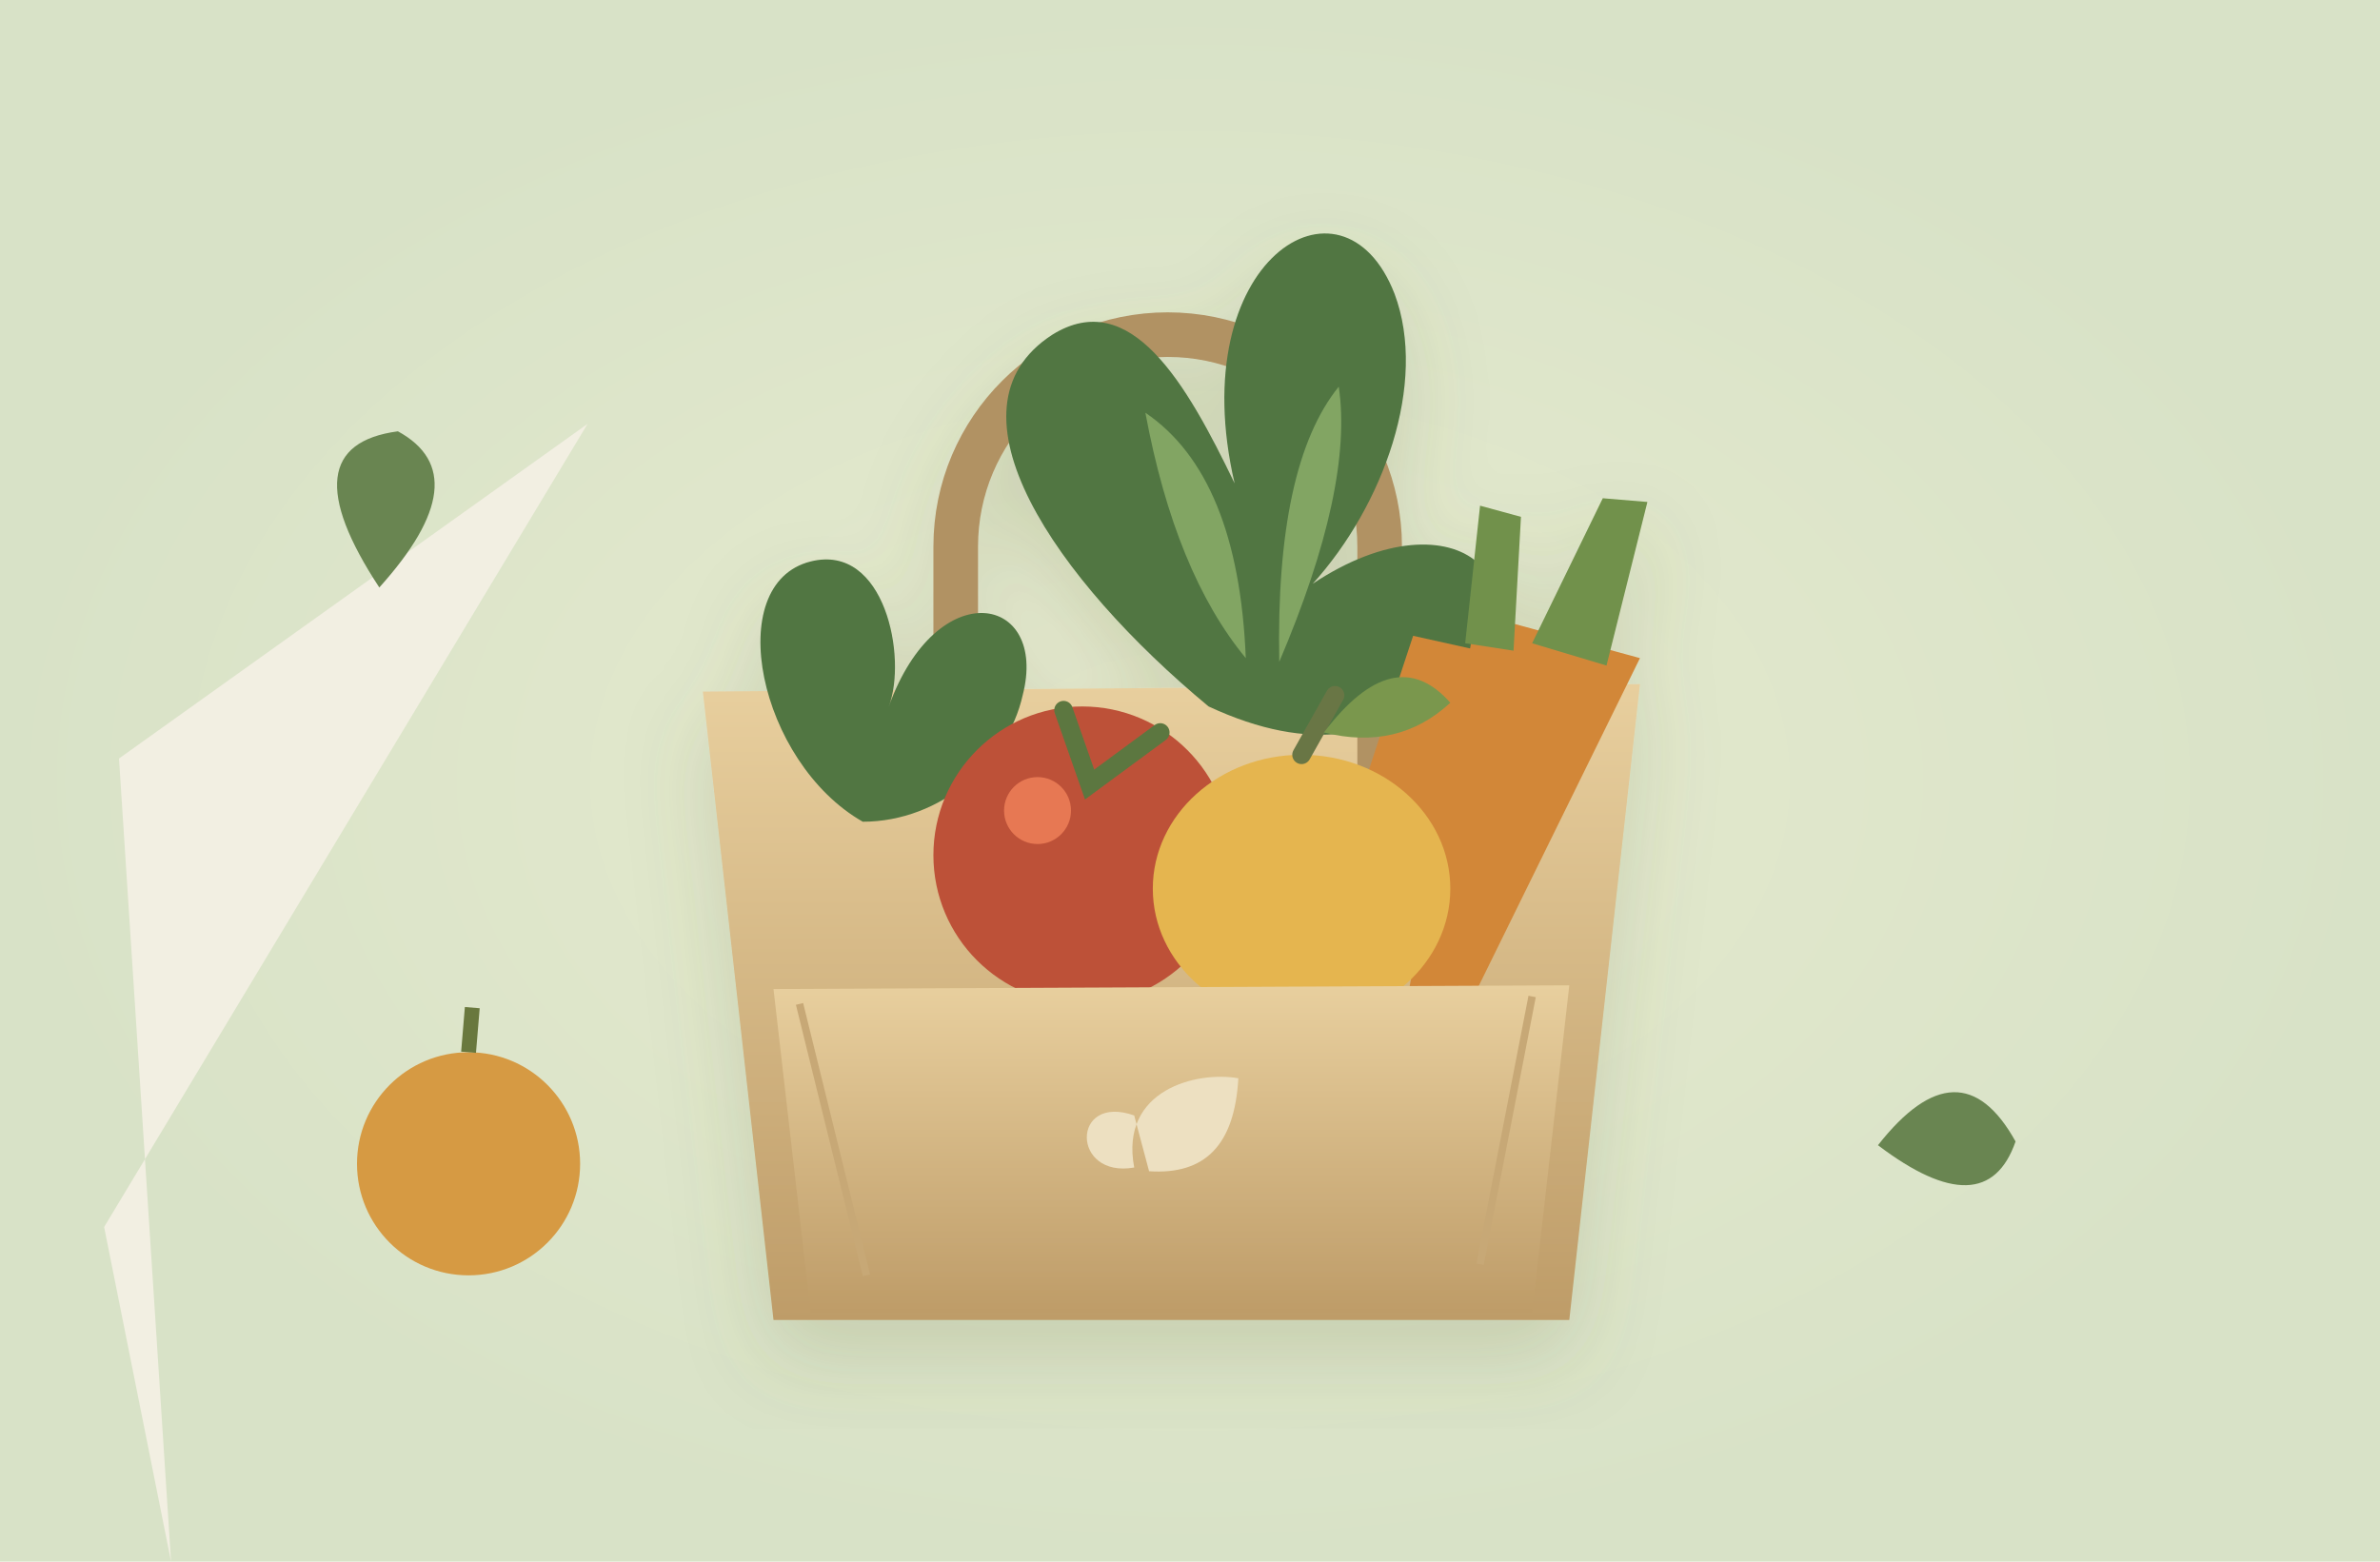
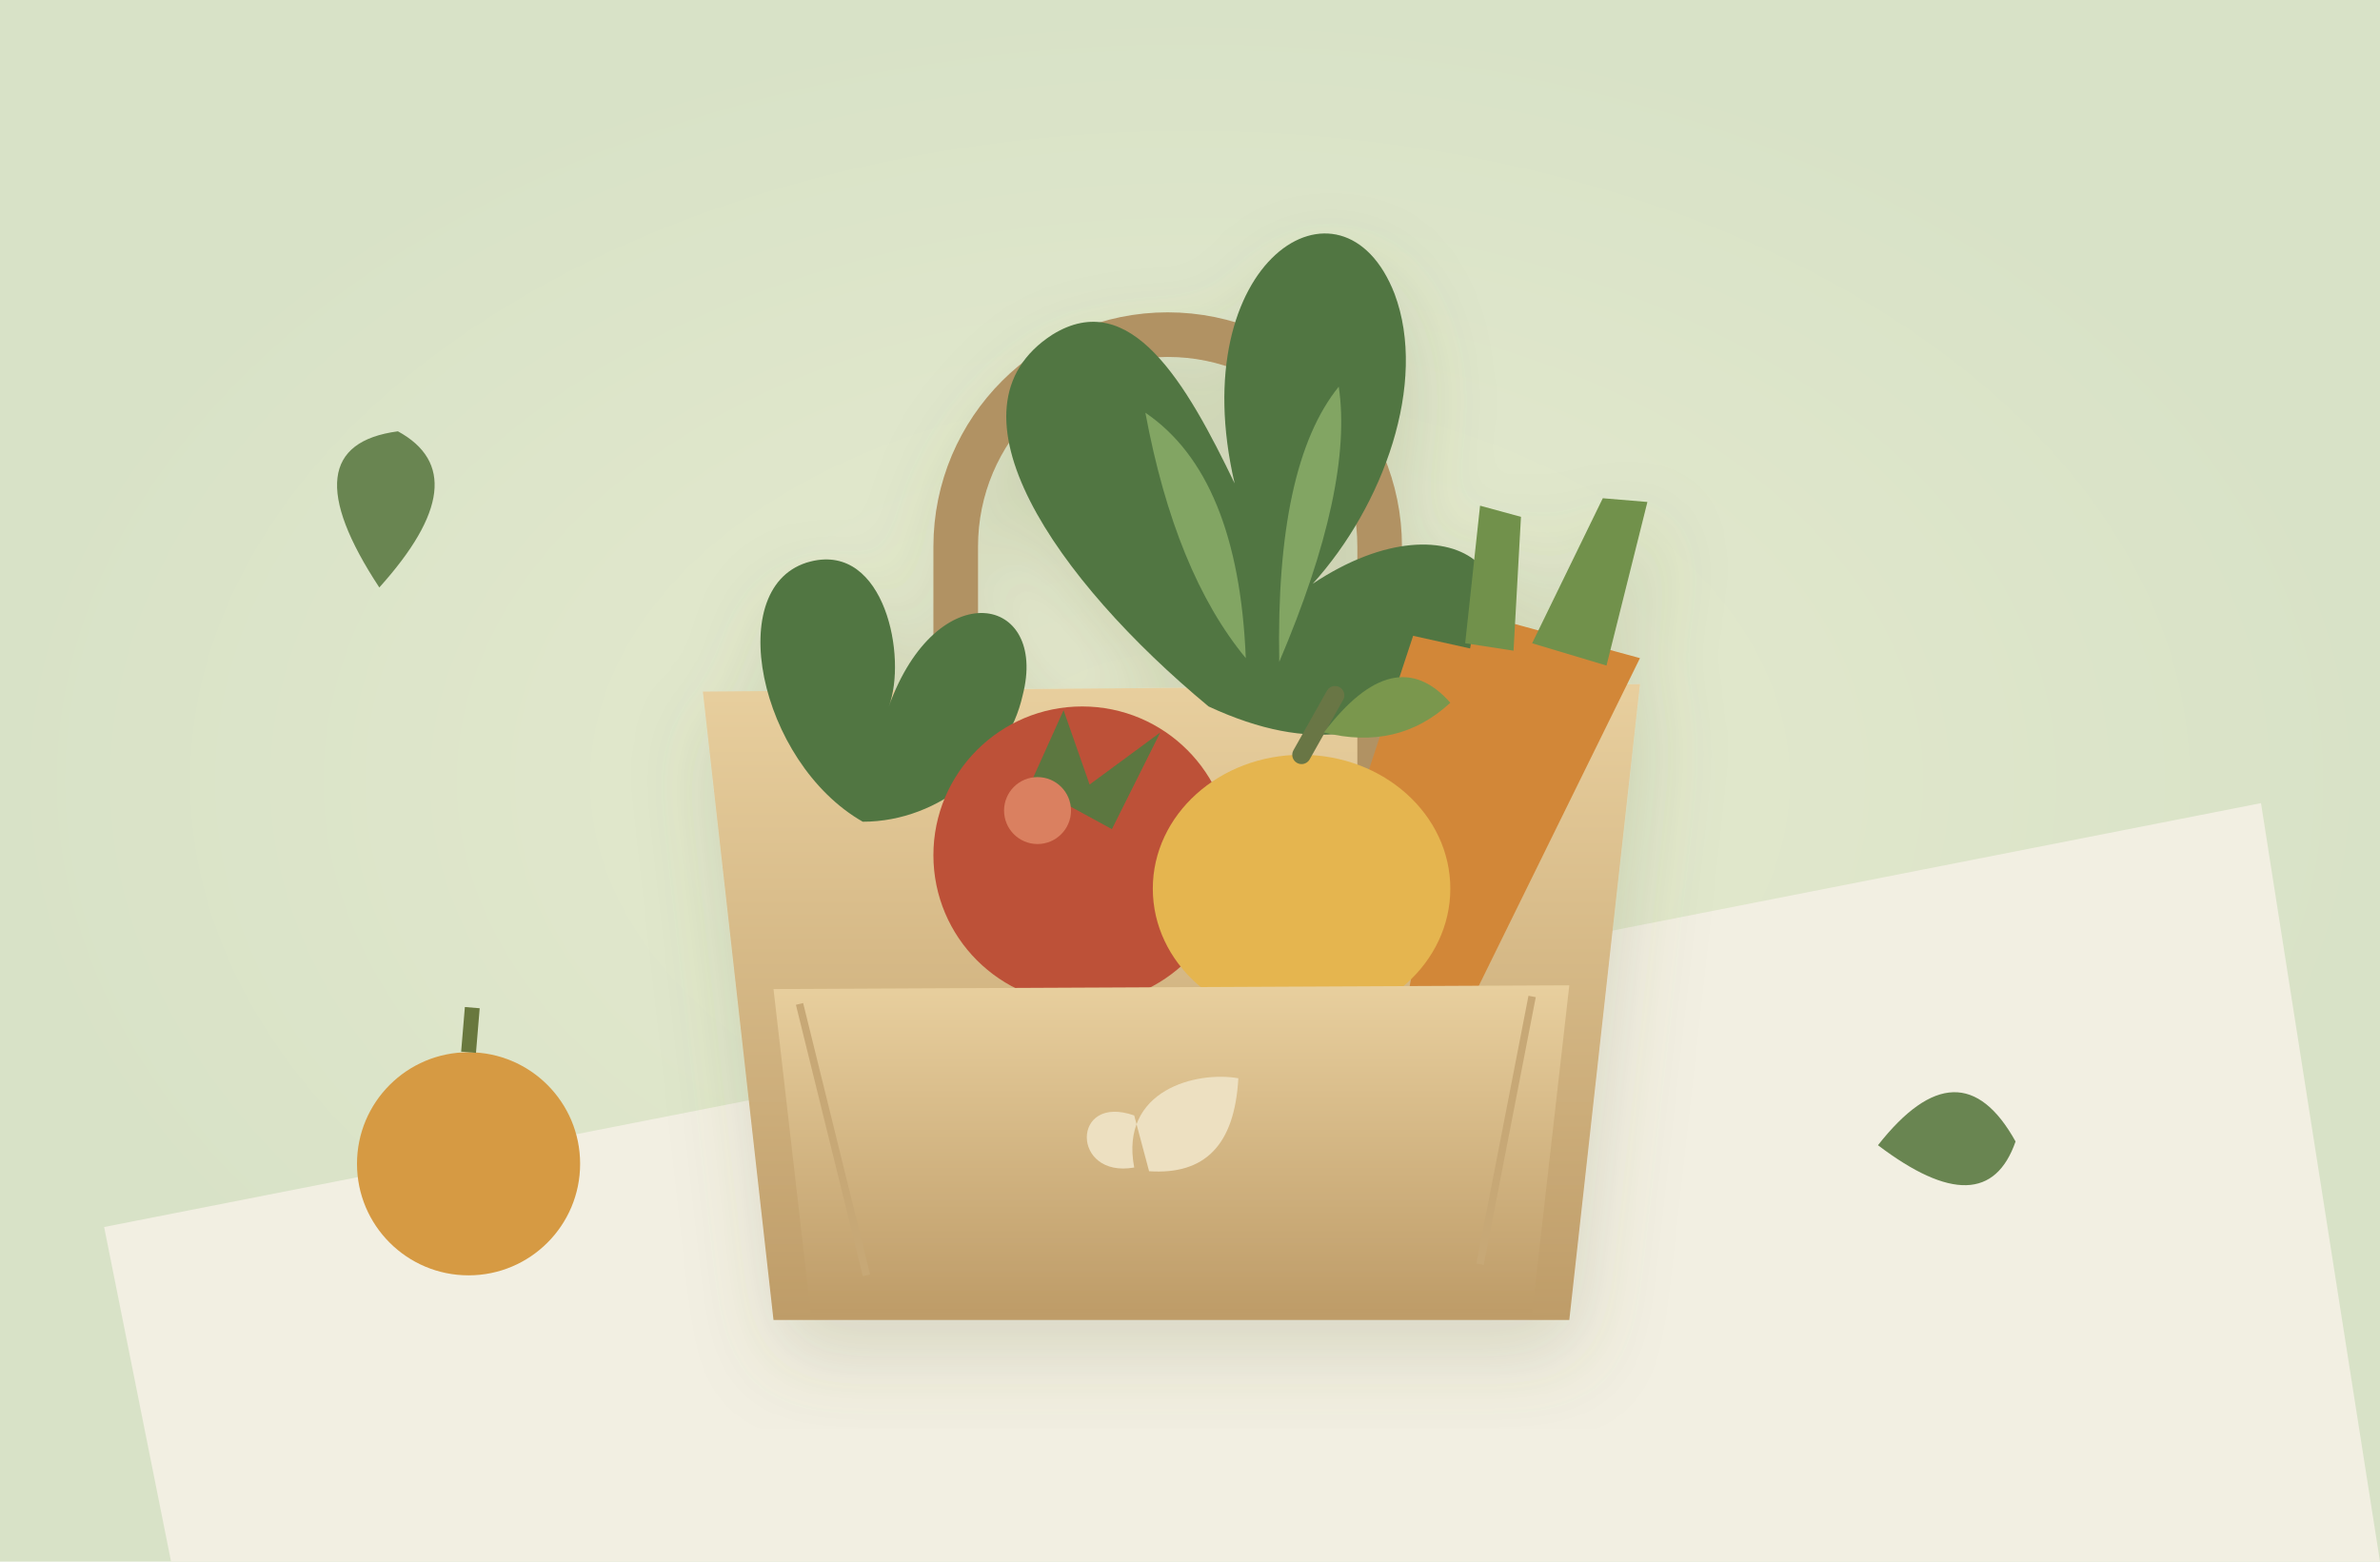
<svg xmlns="http://www.w3.org/2000/svg" viewBox="0 0 640 420">
  <defs>
    <radialGradient id="bg">
      <stop stop-color="#E7EBCF" />
      <stop offset="1" stop-color="#D8E2C7" />
    </radialGradient>
    <filter id="sh">
-       <feDropShadow dx="0" dy="10" stdDeviation="11" flood-color="#677142" flood-opacity=".18" />
+       <feDropShadow dy="10" stdDeviation="11" flood-color="#677142" flood-opacity=".18" />
    </filter>
    <linearGradient id="bag" x2="0" y2="1">
      <stop stop-color="#E8CF9E" />
      <stop offset="1" stop-color="#BE9C68" />
    </linearGradient>
  </defs>
  <rect width="640" height="420" fill="url(#bg)" />
-   <path d="M46 420 28 330 158 114 32 204Z" fill="#F2EFE2" />
+   <path d="M46 420 28 330l580-114 32 204" fill="#F2EFE2" />
  <g filter="url(#sh)">
    <path d="m189 186 252-2-19 171H208Z" fill="url(#bag)" />
    <path d="M257 212v-65a57 57 0 0 1 114 0v65" fill="none" stroke="#B19264" stroke-width="12" />
    <g fill="#517643">
-       <path d="M325 190c-41-34-73-80-42-100 21-13 36 13 49 40-14-60 29-87 43-51 9 24-3 57-22 78 39-26 67 1 35 28-16 13-35 18-63 5z" />
-       <path d="M232 221c-28-16-38-64-14-70 20-5 26 26 21 39 13-36 43-30 36-3-4 18-22 34-43 34z" />
+       <path d="M325 190c-41-34-73-80-42-100 21-13 36 13 49 40-14-60 29-87 43-51 9 24-3 57-22 78 39-26 67 1 35 28-16 13-35 18-63 5Z" />
+       <path d="M232 221c-28-16-38-64-14-70 20-5 26 26 21 39 13-36 43-30 36-3-4 18-22 34-43 34Z" />
    </g>
    <g fill="#82A564">
-       <path d="M335 177q-2-49-27-66 8 43 27 66z" />
-       <path d="M344 178q20-47 16-74-17 21-16 74z" />
+       <path d="M335 177q-2-49-27-66 8 43 27 66Z" />
+       <path d="M344 178q20-47 16-74-17 21-16 74Z" />
    </g>
    <g fill="#D28739">
-       <path d="m397 165 44 12-60 122c-8 8-8-3-6-11z" />
+       <path d="m397 165 44 12-60 122c-8 8-8-3-6-11Z" />
      <path d="m380 171 36 8-66 107c-7 7-9-1-4-12Z" />
    </g>
    <g fill="#71914B">
-       <path d="m412 173 19-39 12 1-11 44Z" />
-       <path d="m394 173 4-37 11 3-2 36z" />
+       <path d="m412 173 19-39 12 1-11 44Zm-18 0 4-37 11 3-2 36Z" />
    </g>
    <circle cx="291" cy="230" r="40" fill="#BD5138" />
-     <path d="m286 191 7 20 19-14" fill="none" stroke="#5C773F" stroke-width="5" stroke-linecap="round" />
-     <circle cx="279" cy="218" r="9" fill="#E77852" />
+     <path d="m286 191 7 20 19-14-13 26-22-12Z" fill="#5C773F" />
+     <circle cx="279" cy="218" r="9" fill="#DA8060" />
    <ellipse cx="350" cy="239" rx="40" ry="36" fill="#E5B54F" />
    <path d="m350 203 9-16" stroke="#697645" stroke-width="5" stroke-linecap="round" />
-     <path d="M356 197q19-25 34-8-14 13-34 8z" fill="#7A974D" />
+     <path d="M356 197q19-25 34-8-14 13-34 8Z" fill="#7A974D" />
    <path d="m208 266 214-1-10 88H218Z" fill="url(#bag)" />
    <path d="m215 270 18 73m179-75-14 72" stroke="#C7A876" stroke-width="2" />
    <path d="M305 300c-17-6-17 17 0 14-4-21 17-26 28-24-1 18-9 26-24 25" fill="#EDE0C1" />
  </g>
  <g fill="#698551">
-     <path d="M102 158q-25-38 5-42 22 12-5 42z" />
-     <path d="M505 308q22-28 37-1-8 23-37 1z" />
+     <path d="M102 158q-25-38 5-42 22 12-5 42Z" />
+     <path d="M505 308q22-28 37-1-8 23-37 1Z" />
  </g>
  <circle cx="126" cy="313" r="30" fill="#D69A43" />
  <path d="m126 283 1-12" stroke="#69783E" stroke-width="4" />
</svg>
